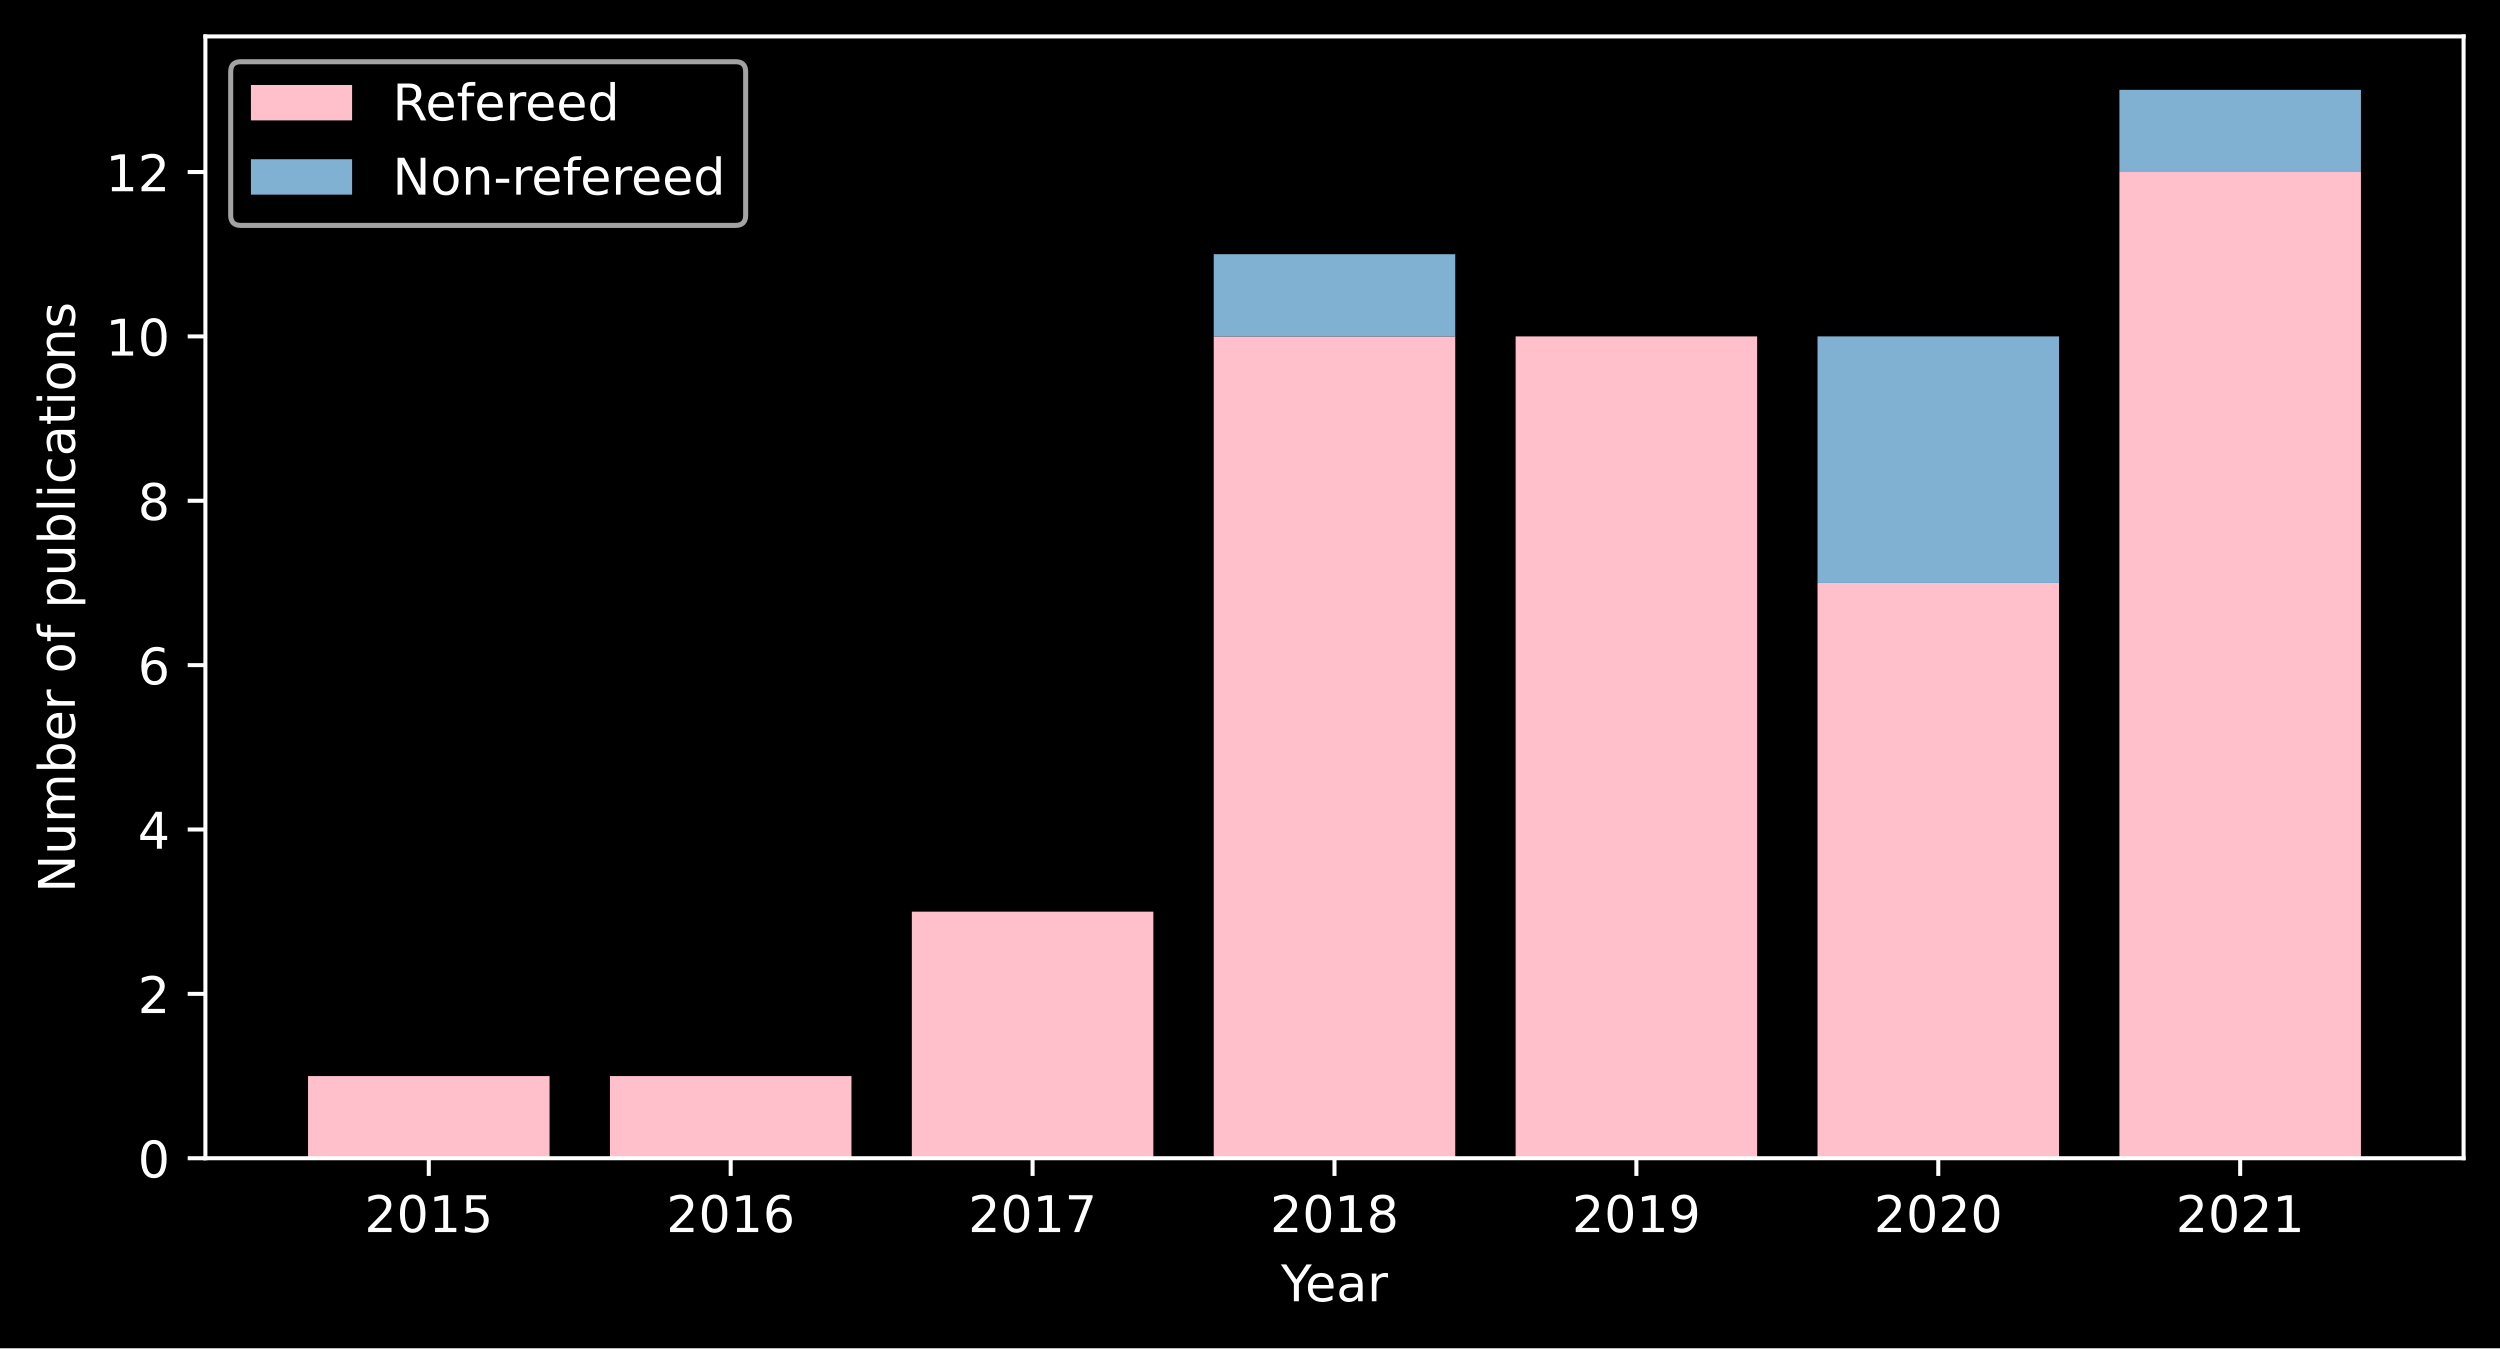
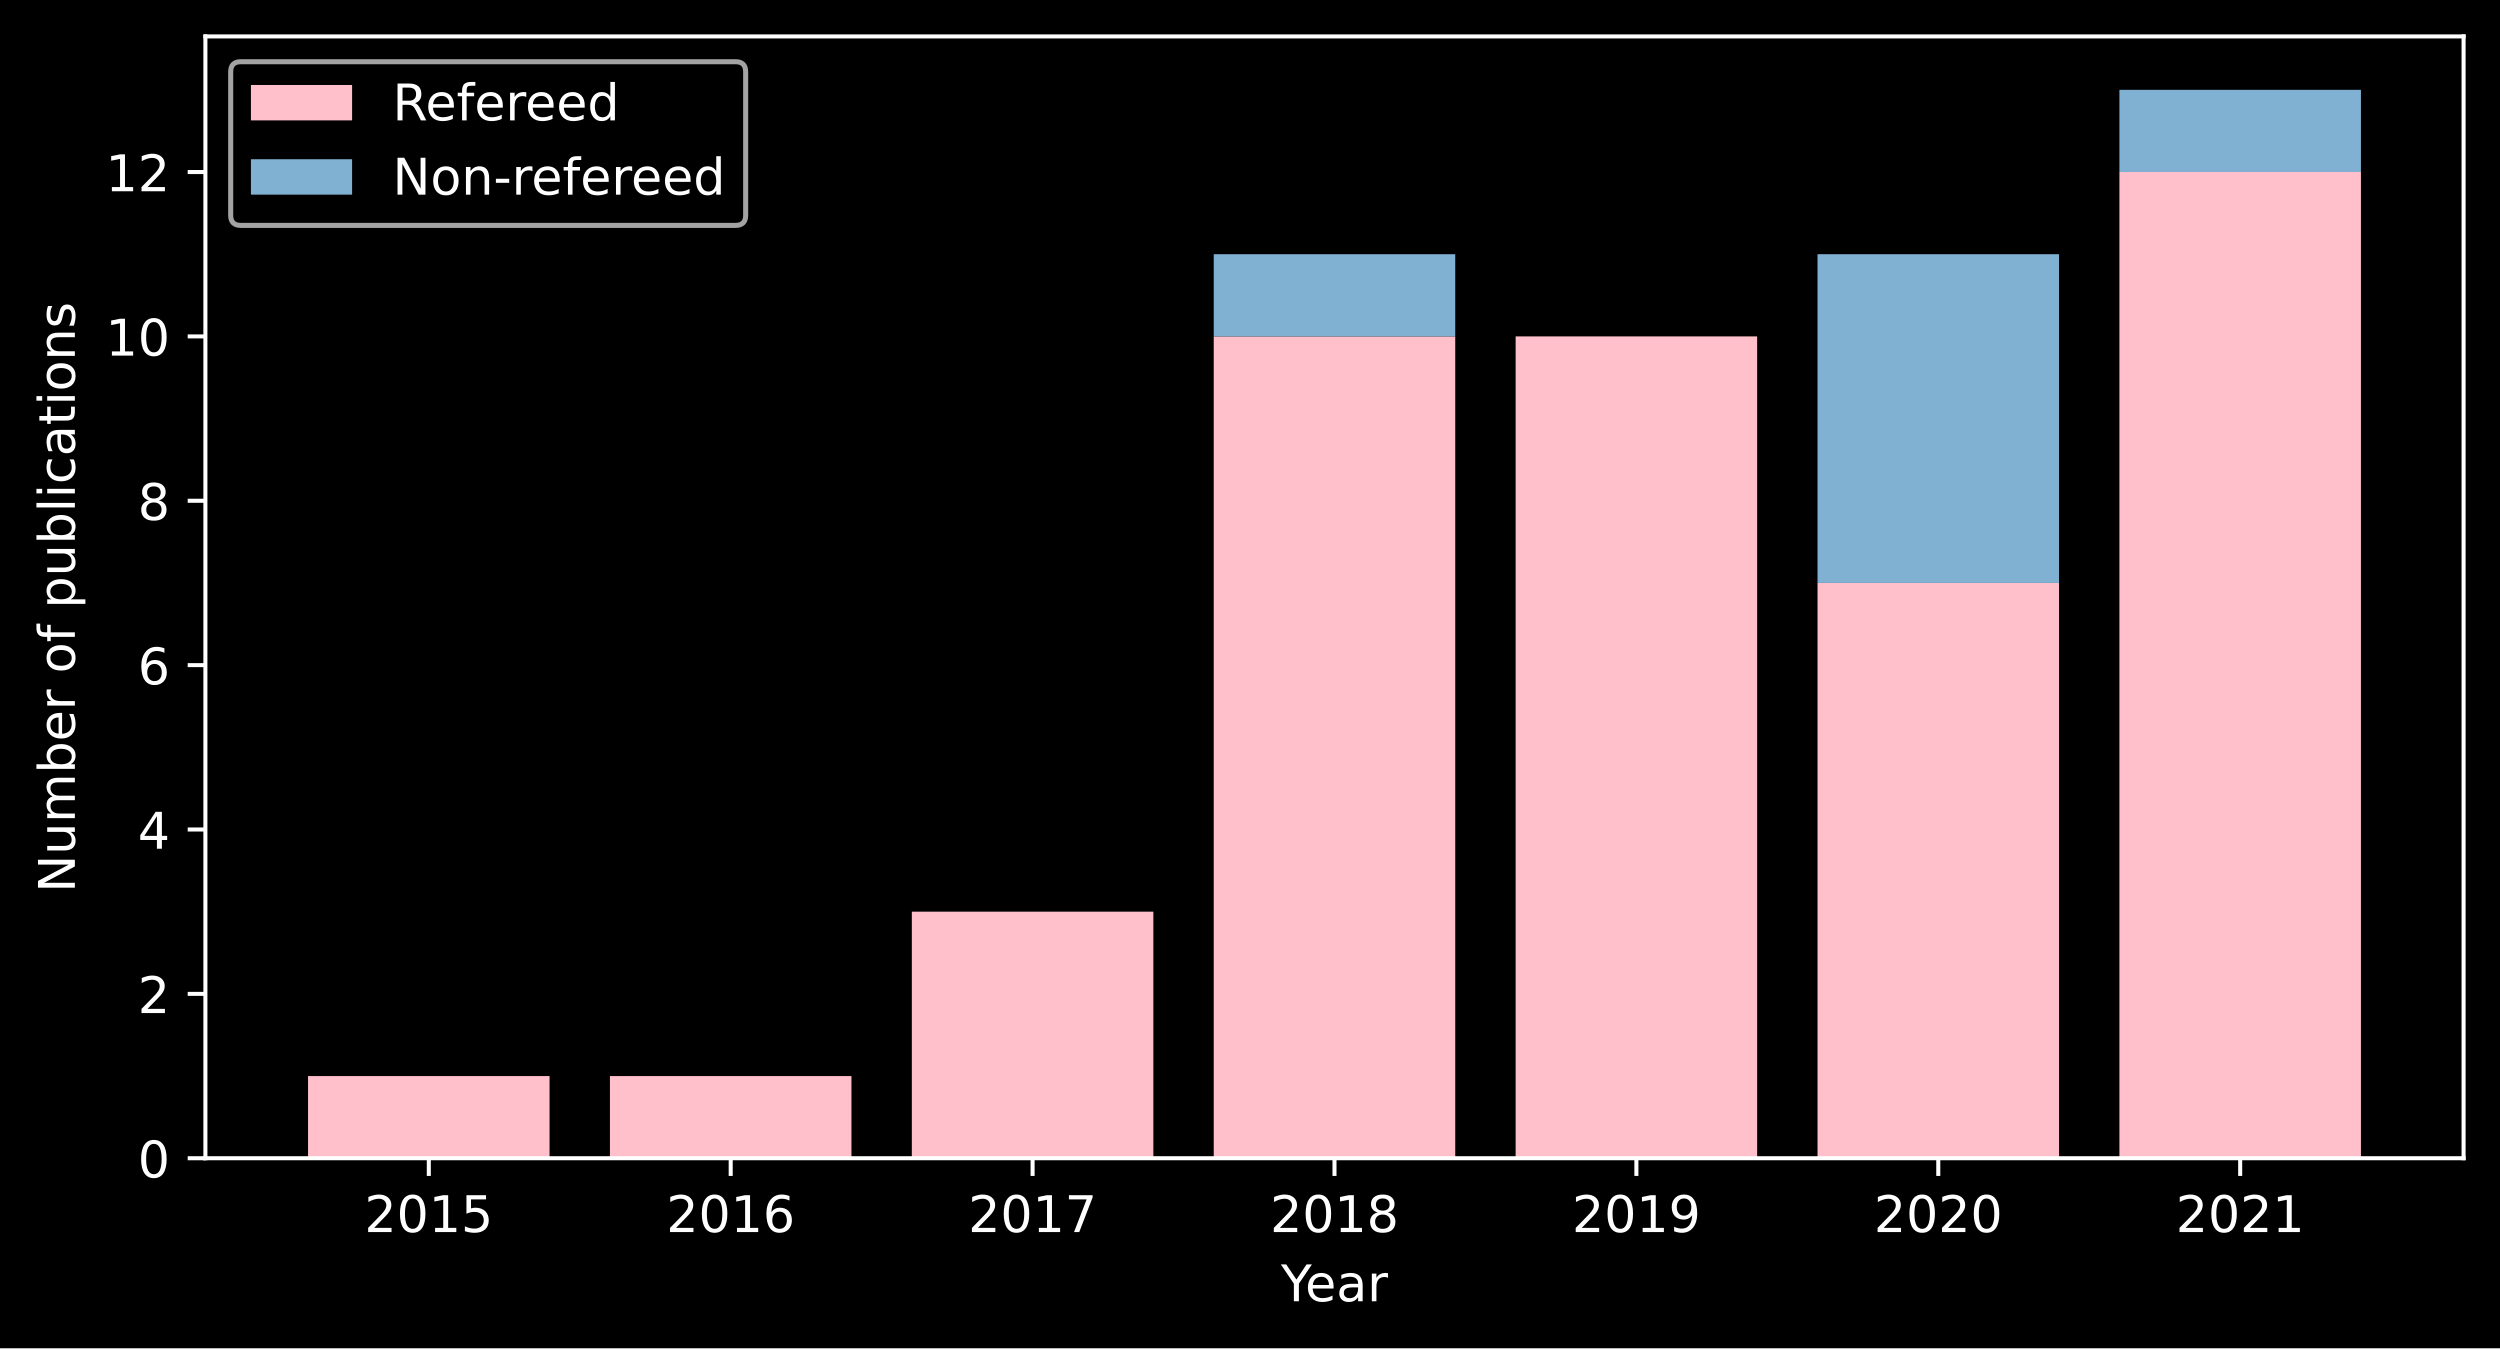
<svg xmlns="http://www.w3.org/2000/svg" xmlns:xlink="http://www.w3.org/1999/xlink" height="266.516pt" version="1.1" viewBox="0 0 494.203 266.516" width="494.203pt">
  <defs>
    <style type="text/css">*{stroke-linecap:butt;stroke-linejoin:round;}</style>
  </defs>
  <g id="figure_1">
    <g id="patch_1">
      <path d="M 0 266.516  L 494.203 266.516  L 494.203 0  L 0 0  z " />
    </g>
    <g id="axes_1">
      <g id="patch_2">
        <path d="M 40.603 228.96  L 487.003 228.96  L 487.003 7.2  L 40.603 7.2  z " />
      </g>
      <g id="patch_3">
-         <path clip-path="url(#p81d95b42a2)" d="M 418.969 228.96  L 466.712 228.96  L 466.712 34.006  L 418.969 34.006  z " style="fill:#ffc0cb;" />
+         <path clip-path="url(#p7f303af72b)" d="M 418.969 228.96  L 466.712 228.96  L 466.712 34.006  L 418.969 34.006  z " style="fill:#ffc0cb;" />
      </g>
      <g id="patch_4">
-         <path clip-path="url(#p81d95b42a2)" d="M 359.29 228.96  L 407.033 228.96  L 407.033 115.237  L 359.29 115.237  z " style="fill:#ffc0cb;" />
+         <path clip-path="url(#p7f303af72b)" d="M 359.29 228.96  L 407.033 228.96  L 407.033 115.237  L 359.29 115.237  z " style="fill:#ffc0cb;" />
      </g>
      <g id="patch_5">
-         <path clip-path="url(#p81d95b42a2)" d="M 299.611 228.96  L 347.354 228.96  L 347.354 66.498  L 299.611 66.498  z " style="fill:#ffc0cb;" />
+         <path clip-path="url(#p7f303af72b)" d="M 299.611 228.96  L 347.354 228.96  L 347.354 66.498  L 299.611 66.498  z " style="fill:#ffc0cb;" />
      </g>
      <g id="patch_6">
-         <path clip-path="url(#p81d95b42a2)" d="M 239.931 228.96  L 287.675 228.96  L 287.675 66.498  L 239.931 66.498  z " style="fill:#ffc0cb;" />
+         <path clip-path="url(#p7f303af72b)" d="M 239.931 228.96  L 287.675 228.96  L 287.675 66.498  L 239.931 66.498  z " style="fill:#ffc0cb;" />
      </g>
      <g id="patch_7">
-         <path clip-path="url(#p81d95b42a2)" d="M 180.252 228.96  L 227.996 228.96  L 227.996 180.222  L 180.252 180.222  z " style="fill:#ffc0cb;" />
+         <path clip-path="url(#p7f303af72b)" d="M 180.252 228.96  L 227.996 228.96  L 227.996 180.222  L 180.252 180.222  z " style="fill:#ffc0cb;" />
      </g>
      <g id="patch_8">
-         <path clip-path="url(#p81d95b42a2)" d="M 120.573 228.96  L 168.316 228.96  L 168.316 212.714  L 120.573 212.714  z " style="fill:#ffc0cb;" />
+         <path clip-path="url(#p7f303af72b)" d="M 120.573 228.96  L 168.316 228.96  L 168.316 212.714  L 120.573 212.714  z " style="fill:#ffc0cb;" />
      </g>
      <g id="patch_9">
-         <path clip-path="url(#p81d95b42a2)" d="M 60.894 228.96  L 108.637 228.96  L 108.637 212.714  L 60.894 212.714  z " style="fill:#ffc0cb;" />
+         <path clip-path="url(#p7f303af72b)" d="M 60.894 228.96  L 108.637 228.96  L 108.637 212.714  L 60.894 212.714  z " style="fill:#ffc0cb;" />
      </g>
      <g id="patch_10">
-         <path clip-path="url(#p81d95b42a2)" d="M 418.969 34.006  L 466.712 34.006  L 466.712 17.76  L 418.969 17.76  z " style="fill:#81b1d2;" />
+         <path clip-path="url(#p7f303af72b)" d="M 418.969 34.006  L 466.712 34.006  L 466.712 17.76  L 418.969 17.76  z " style="fill:#81b1d2;" />
      </g>
      <g id="patch_11">
-         <path clip-path="url(#p81d95b42a2)" d="M 359.29 115.237  L 407.033 115.237  L 407.033 66.498  L 359.29 66.498  z " style="fill:#81b1d2;" />
+         <path clip-path="url(#p7f303af72b)" d="M 359.29 115.237  L 407.033 115.237  L 407.033 50.252  L 359.29 50.252  z " style="fill:#81b1d2;" />
      </g>
      <g id="patch_12">
-         <path clip-path="url(#p81d95b42a2)" d="M 299.611 66.498  L 347.354 66.498  L 347.354 66.498  L 299.611 66.498  z " style="fill:#81b1d2;" />
+         <path clip-path="url(#p7f303af72b)" d="M 299.611 66.498  L 347.354 66.498  L 347.354 66.498  L 299.611 66.498  z " style="fill:#81b1d2;" />
      </g>
      <g id="patch_13">
-         <path clip-path="url(#p81d95b42a2)" d="M 239.931 66.498  L 287.675 66.498  L 287.675 50.252  L 239.931 50.252  z " style="fill:#81b1d2;" />
+         <path clip-path="url(#p7f303af72b)" d="M 239.931 66.498  L 287.675 66.498  L 287.675 50.252  L 239.931 50.252  z " style="fill:#81b1d2;" />
      </g>
      <g id="patch_14">
-         <path clip-path="url(#p81d95b42a2)" d="M 180.252 180.222  L 227.996 180.222  L 227.996 180.222  L 180.252 180.222  z " style="fill:#81b1d2;" />
+         <path clip-path="url(#p7f303af72b)" d="M 180.252 180.222  L 227.996 180.222  L 227.996 180.222  L 180.252 180.222  z " style="fill:#81b1d2;" />
      </g>
      <g id="patch_15">
-         <path clip-path="url(#p81d95b42a2)" d="M 120.573 212.714  L 168.316 212.714  L 168.316 212.714  L 120.573 212.714  z " style="fill:#81b1d2;" />
+         <path clip-path="url(#p7f303af72b)" d="M 120.573 212.714  L 168.316 212.714  L 168.316 212.714  L 120.573 212.714  z " style="fill:#81b1d2;" />
      </g>
      <g id="patch_16">
-         <path clip-path="url(#p81d95b42a2)" d="M 60.894 212.714  L 108.637 212.714  L 108.637 212.714  L 60.894 212.714  z " style="fill:#81b1d2;" />
+         <path clip-path="url(#p7f303af72b)" d="M 60.894 212.714  L 108.637 212.714  L 108.637 212.714  L 60.894 212.714  z " style="fill:#81b1d2;" />
      </g>
      <g id="matplotlib.axis_1">
        <g id="xtick_1">
          <g id="line2d_1">
            <defs>
-               <path d="M 0 0  L 0 3.5  " id="m36d0c8a0ab" style="stroke:#ffffff;stroke-width:0.8;" />
-             </defs>
-             <g>
-               <use style="fill:#ffffff;stroke:#ffffff;stroke-width:0.8;" x="442.841" xlink:href="#m36d0c8a0ab" y="228.96" />
+               <path d="M 0 0  L 0 3.5  " id="m234241ad07" style="stroke:#ffffff;stroke-width:0.8;" />
+             </defs>
+             <g>
+               <use style="fill:#ffffff;stroke:#ffffff;stroke-width:0.8;" x="442.841" xlink:href="#m234241ad07" y="228.96" />
            </g>
          </g>
          <g id="text_1">
            <g style="fill:#ffffff;" transform="translate(430.1156 243.5584)scale(0.1 -0.1)">
              <defs>
                <path d="M 1228 531  L 3431 531  L 3431 0  L 469 0  L 469 531  Q 828 903 1448 1529  Q 2069 2156 2228 2338  Q 2531 2678 2651 2914  Q 2772 3150 2772 3378  Q 2772 3750 2511 3984  Q 2250 4219 1831 4219  Q 1534 4219 1204 4116  Q 875 4013 500 3803  L 500 4441  Q 881 4594 1212 4672  Q 1544 4750 1819 4750  Q 2544 4750 2975 4387  Q 3406 4025 3406 3419  Q 3406 3131 3298 2873  Q 3191 2616 2906 2266  Q 2828 2175 2409 1742  Q 1991 1309 1228 531  z " id="DejaVuSans-32" transform="scale(0.015625)" />
                <path d="M 2034 4250  Q 1547 4250 1301 3770  Q 1056 3291 1056 2328  Q 1056 1369 1301 889  Q 1547 409 2034 409  Q 2525 409 2770 889  Q 3016 1369 3016 2328  Q 3016 3291 2770 3770  Q 2525 4250 2034 4250  z M 2034 4750  Q 2819 4750 3233 4129  Q 3647 3509 3647 2328  Q 3647 1150 3233 529  Q 2819 -91 2034 -91  Q 1250 -91 836 529  Q 422 1150 422 2328  Q 422 3509 836 4129  Q 1250 4750 2034 4750  z " id="DejaVuSans-30" transform="scale(0.015625)" />
                <path d="M 794 531  L 1825 531  L 1825 4091  L 703 3866  L 703 4441  L 1819 4666  L 2450 4666  L 2450 531  L 3481 531  L 3481 0  L 794 0  L 794 531  z " id="DejaVuSans-31" transform="scale(0.015625)" />
              </defs>
              <use xlink:href="#DejaVuSans-32" />
              <use x="63.623" xlink:href="#DejaVuSans-30" />
              <use x="127.246" xlink:href="#DejaVuSans-32" />
              <use x="190.869" xlink:href="#DejaVuSans-31" />
            </g>
          </g>
        </g>
        <g id="xtick_2">
          <g id="line2d_2">
            <g>
-               <use style="fill:#ffffff;stroke:#ffffff;stroke-width:0.8;" x="383.161" xlink:href="#m36d0c8a0ab" y="228.96" />
+               <use style="fill:#ffffff;stroke:#ffffff;stroke-width:0.8;" x="383.161" xlink:href="#m234241ad07" y="228.96" />
            </g>
          </g>
          <g id="text_2">
            <g style="fill:#ffffff;" transform="translate(370.4364 243.5584)scale(0.1 -0.1)">
              <use xlink:href="#DejaVuSans-32" />
              <use x="63.623" xlink:href="#DejaVuSans-30" />
              <use x="127.246" xlink:href="#DejaVuSans-32" />
              <use x="190.869" xlink:href="#DejaVuSans-30" />
            </g>
          </g>
        </g>
        <g id="xtick_3">
          <g id="line2d_3">
            <g>
-               <use style="fill:#ffffff;stroke:#ffffff;stroke-width:0.8;" x="323.482" xlink:href="#m36d0c8a0ab" y="228.96" />
+               <use style="fill:#ffffff;stroke:#ffffff;stroke-width:0.8;" x="323.482" xlink:href="#m234241ad07" y="228.96" />
            </g>
          </g>
          <g id="text_3">
            <g style="fill:#ffffff;" transform="translate(310.7573 243.5584)scale(0.1 -0.1)">
              <defs>
                <path d="M 703 97  L 703 672  Q 941 559 1184 500  Q 1428 441 1663 441  Q 2288 441 2617 861  Q 2947 1281 2994 2138  Q 2813 1869 2534 1725  Q 2256 1581 1919 1581  Q 1219 1581 811 2004  Q 403 2428 403 3163  Q 403 3881 828 4315  Q 1253 4750 1959 4750  Q 2769 4750 3195 4129  Q 3622 3509 3622 2328  Q 3622 1225 3098 567  Q 2575 -91 1691 -91  Q 1453 -91 1209 -44  Q 966 3 703 97  z M 1959 2075  Q 2384 2075 2632 2365  Q 2881 2656 2881 3163  Q 2881 3666 2632 3958  Q 2384 4250 1959 4250  Q 1534 4250 1286 3958  Q 1038 3666 1038 3163  Q 1038 2656 1286 2365  Q 1534 2075 1959 2075  z " id="DejaVuSans-39" transform="scale(0.015625)" />
              </defs>
              <use xlink:href="#DejaVuSans-32" />
              <use x="63.623" xlink:href="#DejaVuSans-30" />
              <use x="127.246" xlink:href="#DejaVuSans-31" />
              <use x="190.869" xlink:href="#DejaVuSans-39" />
            </g>
          </g>
        </g>
        <g id="xtick_4">
          <g id="line2d_4">
            <g>
-               <use style="fill:#ffffff;stroke:#ffffff;stroke-width:0.8;" x="263.803" xlink:href="#m36d0c8a0ab" y="228.96" />
+               <use style="fill:#ffffff;stroke:#ffffff;stroke-width:0.8;" x="263.803" xlink:href="#m234241ad07" y="228.96" />
            </g>
          </g>
          <g id="text_4">
            <g style="fill:#ffffff;" transform="translate(251.0781 243.5584)scale(0.1 -0.1)">
              <defs>
                <path d="M 2034 2216  Q 1584 2216 1326 1975  Q 1069 1734 1069 1313  Q 1069 891 1326 650  Q 1584 409 2034 409  Q 2484 409 2743 651  Q 3003 894 3003 1313  Q 3003 1734 2745 1975  Q 2488 2216 2034 2216  z M 1403 2484  Q 997 2584 770 2862  Q 544 3141 544 3541  Q 544 4100 942 4425  Q 1341 4750 2034 4750  Q 2731 4750 3128 4425  Q 3525 4100 3525 3541  Q 3525 3141 3298 2862  Q 3072 2584 2669 2484  Q 3125 2378 3379 2068  Q 3634 1759 3634 1313  Q 3634 634 3220 271  Q 2806 -91 2034 -91  Q 1263 -91 848 271  Q 434 634 434 1313  Q 434 1759 690 2068  Q 947 2378 1403 2484  z M 1172 3481  Q 1172 3119 1398 2916  Q 1625 2713 2034 2713  Q 2441 2713 2670 2916  Q 2900 3119 2900 3481  Q 2900 3844 2670 4047  Q 2441 4250 2034 4250  Q 1625 4250 1398 4047  Q 1172 3844 1172 3481  z " id="DejaVuSans-38" transform="scale(0.015625)" />
              </defs>
              <use xlink:href="#DejaVuSans-32" />
              <use x="63.623" xlink:href="#DejaVuSans-30" />
              <use x="127.246" xlink:href="#DejaVuSans-31" />
              <use x="190.869" xlink:href="#DejaVuSans-38" />
            </g>
          </g>
        </g>
        <g id="xtick_5">
          <g id="line2d_5">
            <g>
-               <use style="fill:#ffffff;stroke:#ffffff;stroke-width:0.8;" x="204.124" xlink:href="#m36d0c8a0ab" y="228.96" />
+               <use style="fill:#ffffff;stroke:#ffffff;stroke-width:0.8;" x="204.124" xlink:href="#m234241ad07" y="228.96" />
            </g>
          </g>
          <g id="text_5">
            <g style="fill:#ffffff;" transform="translate(191.399 243.5584)scale(0.1 -0.1)">
              <defs>
                <path d="M 525 4666  L 3525 4666  L 3525 4397  L 1831 0  L 1172 0  L 2766 4134  L 525 4134  L 525 4666  z " id="DejaVuSans-37" transform="scale(0.015625)" />
              </defs>
              <use xlink:href="#DejaVuSans-32" />
              <use x="63.623" xlink:href="#DejaVuSans-30" />
              <use x="127.246" xlink:href="#DejaVuSans-31" />
              <use x="190.869" xlink:href="#DejaVuSans-37" />
            </g>
          </g>
        </g>
        <g id="xtick_6">
          <g id="line2d_6">
            <g>
-               <use style="fill:#ffffff;stroke:#ffffff;stroke-width:0.8;" x="144.445" xlink:href="#m36d0c8a0ab" y="228.96" />
+               <use style="fill:#ffffff;stroke:#ffffff;stroke-width:0.8;" x="144.445" xlink:href="#m234241ad07" y="228.96" />
            </g>
          </g>
          <g id="text_6">
            <g style="fill:#ffffff;" transform="translate(131.7198 243.5584)scale(0.1 -0.1)">
              <defs>
                <path d="M 2113 2584  Q 1688 2584 1439 2293  Q 1191 2003 1191 1497  Q 1191 994 1439 701  Q 1688 409 2113 409  Q 2538 409 2786 701  Q 3034 994 3034 1497  Q 3034 2003 2786 2293  Q 2538 2584 2113 2584  z M 3366 4563  L 3366 3988  Q 3128 4100 2886 4159  Q 2644 4219 2406 4219  Q 1781 4219 1451 3797  Q 1122 3375 1075 2522  Q 1259 2794 1537 2939  Q 1816 3084 2150 3084  Q 2853 3084 3261 2657  Q 3669 2231 3669 1497  Q 3669 778 3244 343  Q 2819 -91 2113 -91  Q 1303 -91 875 529  Q 447 1150 447 2328  Q 447 3434 972 4092  Q 1497 4750 2381 4750  Q 2619 4750 2861 4703  Q 3103 4656 3366 4563  z " id="DejaVuSans-36" transform="scale(0.015625)" />
              </defs>
              <use xlink:href="#DejaVuSans-32" />
              <use x="63.623" xlink:href="#DejaVuSans-30" />
              <use x="127.246" xlink:href="#DejaVuSans-31" />
              <use x="190.869" xlink:href="#DejaVuSans-36" />
            </g>
          </g>
        </g>
        <g id="xtick_7">
          <g id="line2d_7">
            <g>
-               <use style="fill:#ffffff;stroke:#ffffff;stroke-width:0.8;" x="84.766" xlink:href="#m36d0c8a0ab" y="228.96" />
+               <use style="fill:#ffffff;stroke:#ffffff;stroke-width:0.8;" x="84.766" xlink:href="#m234241ad07" y="228.96" />
            </g>
          </g>
          <g id="text_7">
            <g style="fill:#ffffff;" transform="translate(72.04069 243.5584)scale(0.1 -0.1)">
              <defs>
                <path d="M 691 4666  L 3169 4666  L 3169 4134  L 1269 4134  L 1269 2991  Q 1406 3038 1543 3061  Q 1681 3084 1819 3084  Q 2600 3084 3056 2656  Q 3513 2228 3513 1497  Q 3513 744 3044 326  Q 2575 -91 1722 -91  Q 1428 -91 1123 -41  Q 819 9 494 109  L 494 744  Q 775 591 1075 516  Q 1375 441 1709 441  Q 2250 441 2565 725  Q 2881 1009 2881 1497  Q 2881 1984 2565 2268  Q 2250 2553 1709 2553  Q 1456 2553 1204 2497  Q 953 2441 691 2322  L 691 4666  z " id="DejaVuSans-35" transform="scale(0.015625)" />
              </defs>
              <use xlink:href="#DejaVuSans-32" />
              <use x="63.623" xlink:href="#DejaVuSans-30" />
              <use x="127.246" xlink:href="#DejaVuSans-31" />
              <use x="190.869" xlink:href="#DejaVuSans-35" />
            </g>
          </g>
        </g>
        <g id="text_8">
          <g style="fill:#ffffff;" transform="translate(253.2156 257.2366)scale(0.1 -0.1)">
            <defs>
              <path d="M -13 4666  L 666 4666  L 1959 2747  L 3244 4666  L 3922 4666  L 2272 2222  L 2272 0  L 1638 0  L 1638 2222  L -13 4666  z " id="DejaVuSans-59" transform="scale(0.015625)" />
              <path d="M 3597 1894  L 3597 1613  L 953 1613  Q 991 1019 1311 708  Q 1631 397 2203 397  Q 2534 397 2845 478  Q 3156 559 3463 722  L 3463 178  Q 3153 47 2828 -22  Q 2503 -91 2169 -91  Q 1331 -91 842 396  Q 353 884 353 1716  Q 353 2575 817 3079  Q 1281 3584 2069 3584  Q 2775 3584 3186 3129  Q 3597 2675 3597 1894  z M 3022 2063  Q 3016 2534 2758 2815  Q 2500 3097 2075 3097  Q 1594 3097 1305 2825  Q 1016 2553 972 2059  L 3022 2063  z " id="DejaVuSans-65" transform="scale(0.015625)" />
              <path d="M 2194 1759  Q 1497 1759 1228 1600  Q 959 1441 959 1056  Q 959 750 1161 570  Q 1363 391 1709 391  Q 2188 391 2477 730  Q 2766 1069 2766 1631  L 2766 1759  L 2194 1759  z M 3341 1997  L 3341 0  L 2766 0  L 2766 531  Q 2569 213 2275 61  Q 1981 -91 1556 -91  Q 1019 -91 701 211  Q 384 513 384 1019  Q 384 1609 779 1909  Q 1175 2209 1959 2209  L 2766 2209  L 2766 2266  Q 2766 2663 2505 2880  Q 2244 3097 1772 3097  Q 1472 3097 1187 3025  Q 903 2953 641 2809  L 641 3341  Q 956 3463 1253 3523  Q 1550 3584 1831 3584  Q 2591 3584 2966 3190  Q 3341 2797 3341 1997  z " id="DejaVuSans-61" transform="scale(0.015625)" />
              <path d="M 2631 2963  Q 2534 3019 2420 3045  Q 2306 3072 2169 3072  Q 1681 3072 1420 2755  Q 1159 2438 1159 1844  L 1159 0  L 581 0  L 581 3500  L 1159 3500  L 1159 2956  Q 1341 3275 1631 3429  Q 1922 3584 2338 3584  Q 2397 3584 2469 3576  Q 2541 3569 2628 3553  L 2631 2963  z " id="DejaVuSans-72" transform="scale(0.015625)" />
            </defs>
            <use xlink:href="#DejaVuSans-59" />
            <use x="47.834" xlink:href="#DejaVuSans-65" />
            <use x="109.357" xlink:href="#DejaVuSans-61" />
            <use x="170.637" xlink:href="#DejaVuSans-72" />
          </g>
        </g>
      </g>
      <g id="matplotlib.axis_2">
        <g id="ytick_1">
          <g id="line2d_8">
            <defs>
-               <path d="M 0 0  L -3.5 0  " id="m5be7086807" style="stroke:#ffffff;stroke-width:0.8;" />
-             </defs>
-             <g>
-               <use style="fill:#ffffff;stroke:#ffffff;stroke-width:0.8;" x="40.603" xlink:href="#m5be7086807" y="228.96" />
+               <path d="M 0 0  L -3.5 0  " id="ma1d6169c35" style="stroke:#ffffff;stroke-width:0.8;" />
+             </defs>
+             <g>
+               <use style="fill:#ffffff;stroke:#ffffff;stroke-width:0.8;" x="40.603" xlink:href="#ma1d6169c35" y="228.96" />
            </g>
          </g>
          <g id="text_9">
            <g style="fill:#ffffff;" transform="translate(27.24063 232.7592)scale(0.1 -0.1)">
              <use xlink:href="#DejaVuSans-30" />
            </g>
          </g>
        </g>
        <g id="ytick_2">
          <g id="line2d_9">
            <g>
-               <use style="fill:#ffffff;stroke:#ffffff;stroke-width:0.8;" x="40.603" xlink:href="#m5be7086807" y="196.468" />
+               <use style="fill:#ffffff;stroke:#ffffff;stroke-width:0.8;" x="40.603" xlink:href="#ma1d6169c35" y="196.468" />
            </g>
          </g>
          <g id="text_10">
            <g style="fill:#ffffff;" transform="translate(27.24063 200.2669)scale(0.1 -0.1)">
              <use xlink:href="#DejaVuSans-32" />
            </g>
          </g>
        </g>
        <g id="ytick_3">
          <g id="line2d_10">
            <g>
-               <use style="fill:#ffffff;stroke:#ffffff;stroke-width:0.8;" x="40.603" xlink:href="#m5be7086807" y="163.975" />
+               <use style="fill:#ffffff;stroke:#ffffff;stroke-width:0.8;" x="40.603" xlink:href="#ma1d6169c35" y="163.975" />
            </g>
          </g>
          <g id="text_11">
            <g style="fill:#ffffff;" transform="translate(27.24063 167.7746)scale(0.1 -0.1)">
              <defs>
                <path d="M 2419 4116  L 825 1625  L 2419 1625  L 2419 4116  z M 2253 4666  L 3047 4666  L 3047 1625  L 3713 1625  L 3713 1100  L 3047 1100  L 3047 0  L 2419 0  L 2419 1100  L 313 1100  L 313 1709  L 2253 4666  z " id="DejaVuSans-34" transform="scale(0.015625)" />
              </defs>
              <use xlink:href="#DejaVuSans-34" />
            </g>
          </g>
        </g>
        <g id="ytick_4">
          <g id="line2d_11">
            <g>
-               <use style="fill:#ffffff;stroke:#ffffff;stroke-width:0.8;" x="40.603" xlink:href="#m5be7086807" y="131.483" />
+               <use style="fill:#ffffff;stroke:#ffffff;stroke-width:0.8;" x="40.603" xlink:href="#ma1d6169c35" y="131.483" />
            </g>
          </g>
          <g id="text_12">
            <g style="fill:#ffffff;" transform="translate(27.24063 135.2823)scale(0.1 -0.1)">
              <use xlink:href="#DejaVuSans-36" />
            </g>
          </g>
        </g>
        <g id="ytick_5">
          <g id="line2d_12">
            <g>
-               <use style="fill:#ffffff;stroke:#ffffff;stroke-width:0.8;" x="40.603" xlink:href="#m5be7086807" y="98.991" />
+               <use style="fill:#ffffff;stroke:#ffffff;stroke-width:0.8;" x="40.603" xlink:href="#ma1d6169c35" y="98.991" />
            </g>
          </g>
          <g id="text_13">
            <g style="fill:#ffffff;" transform="translate(27.24063 102.79)scale(0.1 -0.1)">
              <use xlink:href="#DejaVuSans-38" />
            </g>
          </g>
        </g>
        <g id="ytick_6">
          <g id="line2d_13">
            <g>
-               <use style="fill:#ffffff;stroke:#ffffff;stroke-width:0.8;" x="40.603" xlink:href="#m5be7086807" y="66.498" />
+               <use style="fill:#ffffff;stroke:#ffffff;stroke-width:0.8;" x="40.603" xlink:href="#ma1d6169c35" y="66.498" />
            </g>
          </g>
          <g id="text_14">
            <g style="fill:#ffffff;" transform="translate(20.87813 70.29768)scale(0.1 -0.1)">
              <use xlink:href="#DejaVuSans-31" />
              <use x="63.623" xlink:href="#DejaVuSans-30" />
            </g>
          </g>
        </g>
        <g id="ytick_7">
          <g id="line2d_14">
            <g>
-               <use style="fill:#ffffff;stroke:#ffffff;stroke-width:0.8;" x="40.603" xlink:href="#m5be7086807" y="34.006" />
+               <use style="fill:#ffffff;stroke:#ffffff;stroke-width:0.8;" x="40.603" xlink:href="#ma1d6169c35" y="34.006" />
            </g>
          </g>
          <g id="text_15">
            <g style="fill:#ffffff;" transform="translate(20.87813 37.80537)scale(0.1 -0.1)">
              <use xlink:href="#DejaVuSans-31" />
              <use x="63.623" xlink:href="#DejaVuSans-32" />
            </g>
          </g>
        </g>
        <g id="text_16">
          <g style="fill:#ffffff;" transform="translate(14.79844 176.4542)rotate(-90)scale(0.1 -0.1)">
            <defs>
              <path d="M 628 4666  L 1478 4666  L 3547 763  L 3547 4666  L 4159 4666  L 4159 0  L 3309 0  L 1241 3903  L 1241 0  L 628 0  L 628 4666  z " id="DejaVuSans-4e" transform="scale(0.015625)" />
              <path d="M 544 1381  L 544 3500  L 1119 3500  L 1119 1403  Q 1119 906 1312 657  Q 1506 409 1894 409  Q 2359 409 2629 706  Q 2900 1003 2900 1516  L 2900 3500  L 3475 3500  L 3475 0  L 2900 0  L 2900 538  Q 2691 219 2414 64  Q 2138 -91 1772 -91  Q 1169 -91 856 284  Q 544 659 544 1381  z M 1991 3584  L 1991 3584  z " id="DejaVuSans-75" transform="scale(0.015625)" />
              <path d="M 3328 2828  Q 3544 3216 3844 3400  Q 4144 3584 4550 3584  Q 5097 3584 5394 3201  Q 5691 2819 5691 2113  L 5691 0  L 5113 0  L 5113 2094  Q 5113 2597 4934 2840  Q 4756 3084 4391 3084  Q 3944 3084 3684 2787  Q 3425 2491 3425 1978  L 3425 0  L 2847 0  L 2847 2094  Q 2847 2600 2669 2842  Q 2491 3084 2119 3084  Q 1678 3084 1418 2786  Q 1159 2488 1159 1978  L 1159 0  L 581 0  L 581 3500  L 1159 3500  L 1159 2956  Q 1356 3278 1631 3431  Q 1906 3584 2284 3584  Q 2666 3584 2933 3390  Q 3200 3197 3328 2828  z " id="DejaVuSans-6d" transform="scale(0.015625)" />
              <path d="M 3116 1747  Q 3116 2381 2855 2742  Q 2594 3103 2138 3103  Q 1681 3103 1420 2742  Q 1159 2381 1159 1747  Q 1159 1113 1420 752  Q 1681 391 2138 391  Q 2594 391 2855 752  Q 3116 1113 3116 1747  z M 1159 2969  Q 1341 3281 1617 3432  Q 1894 3584 2278 3584  Q 2916 3584 3314 3078  Q 3713 2572 3713 1747  Q 3713 922 3314 415  Q 2916 -91 2278 -91  Q 1894 -91 1617 61  Q 1341 213 1159 525  L 1159 0  L 581 0  L 581 4863  L 1159 4863  L 1159 2969  z " id="DejaVuSans-62" transform="scale(0.015625)" />
              <path id="DejaVuSans-20" transform="scale(0.015625)" />
              <path d="M 1959 3097  Q 1497 3097 1228 2736  Q 959 2375 959 1747  Q 959 1119 1226 758  Q 1494 397 1959 397  Q 2419 397 2687 759  Q 2956 1122 2956 1747  Q 2956 2369 2687 2733  Q 2419 3097 1959 3097  z M 1959 3584  Q 2709 3584 3137 3096  Q 3566 2609 3566 1747  Q 3566 888 3137 398  Q 2709 -91 1959 -91  Q 1206 -91 779 398  Q 353 888 353 1747  Q 353 2609 779 3096  Q 1206 3584 1959 3584  z " id="DejaVuSans-6f" transform="scale(0.015625)" />
              <path d="M 2375 4863  L 2375 4384  L 1825 4384  Q 1516 4384 1395 4259  Q 1275 4134 1275 3809  L 1275 3500  L 2222 3500  L 2222 3053  L 1275 3053  L 1275 0  L 697 0  L 697 3053  L 147 3053  L 147 3500  L 697 3500  L 697 3744  Q 697 4328 969 4595  Q 1241 4863 1831 4863  L 2375 4863  z " id="DejaVuSans-66" transform="scale(0.015625)" />
              <path d="M 1159 525  L 1159 -1331  L 581 -1331  L 581 3500  L 1159 3500  L 1159 2969  Q 1341 3281 1617 3432  Q 1894 3584 2278 3584  Q 2916 3584 3314 3078  Q 3713 2572 3713 1747  Q 3713 922 3314 415  Q 2916 -91 2278 -91  Q 1894 -91 1617 61  Q 1341 213 1159 525  z M 3116 1747  Q 3116 2381 2855 2742  Q 2594 3103 2138 3103  Q 1681 3103 1420 2742  Q 1159 2381 1159 1747  Q 1159 1113 1420 752  Q 1681 391 2138 391  Q 2594 391 2855 752  Q 3116 1113 3116 1747  z " id="DejaVuSans-70" transform="scale(0.015625)" />
              <path d="M 603 4863  L 1178 4863  L 1178 0  L 603 0  L 603 4863  z " id="DejaVuSans-6c" transform="scale(0.015625)" />
              <path d="M 603 3500  L 1178 3500  L 1178 0  L 603 0  L 603 3500  z M 603 4863  L 1178 4863  L 1178 4134  L 603 4134  L 603 4863  z " id="DejaVuSans-69" transform="scale(0.015625)" />
              <path d="M 3122 3366  L 3122 2828  Q 2878 2963 2633 3030  Q 2388 3097 2138 3097  Q 1578 3097 1268 2742  Q 959 2388 959 1747  Q 959 1106 1268 751  Q 1578 397 2138 397  Q 2388 397 2633 464  Q 2878 531 3122 666  L 3122 134  Q 2881 22 2623 -34  Q 2366 -91 2075 -91  Q 1284 -91 818 406  Q 353 903 353 1747  Q 353 2603 823 3093  Q 1294 3584 2113 3584  Q 2378 3584 2631 3529  Q 2884 3475 3122 3366  z " id="DejaVuSans-63" transform="scale(0.015625)" />
              <path d="M 1172 4494  L 1172 3500  L 2356 3500  L 2356 3053  L 1172 3053  L 1172 1153  Q 1172 725 1289 603  Q 1406 481 1766 481  L 2356 481  L 2356 0  L 1766 0  Q 1100 0 847 248  Q 594 497 594 1153  L 594 3053  L 172 3053  L 172 3500  L 594 3500  L 594 4494  L 1172 4494  z " id="DejaVuSans-74" transform="scale(0.015625)" />
              <path d="M 3513 2113  L 3513 0  L 2938 0  L 2938 2094  Q 2938 2591 2744 2837  Q 2550 3084 2163 3084  Q 1697 3084 1428 2787  Q 1159 2491 1159 1978  L 1159 0  L 581 0  L 581 3500  L 1159 3500  L 1159 2956  Q 1366 3272 1645 3428  Q 1925 3584 2291 3584  Q 2894 3584 3203 3211  Q 3513 2838 3513 2113  z " id="DejaVuSans-6e" transform="scale(0.015625)" />
              <path d="M 2834 3397  L 2834 2853  Q 2591 2978 2328 3040  Q 2066 3103 1784 3103  Q 1356 3103 1142 2972  Q 928 2841 928 2578  Q 928 2378 1081 2264  Q 1234 2150 1697 2047  L 1894 2003  Q 2506 1872 2764 1633  Q 3022 1394 3022 966  Q 3022 478 2636 193  Q 2250 -91 1575 -91  Q 1294 -91 989 -36  Q 684 19 347 128  L 347 722  Q 666 556 975 473  Q 1284 391 1588 391  Q 1994 391 2212 530  Q 2431 669 2431 922  Q 2431 1156 2273 1281  Q 2116 1406 1581 1522  L 1381 1569  Q 847 1681 609 1914  Q 372 2147 372 2553  Q 372 3047 722 3315  Q 1072 3584 1716 3584  Q 2034 3584 2315 3537  Q 2597 3491 2834 3397  z " id="DejaVuSans-73" transform="scale(0.015625)" />
            </defs>
            <use xlink:href="#DejaVuSans-4e" />
            <use x="74.805" xlink:href="#DejaVuSans-75" />
            <use x="138.184" xlink:href="#DejaVuSans-6d" />
            <use x="235.596" xlink:href="#DejaVuSans-62" />
            <use x="299.072" xlink:href="#DejaVuSans-65" />
            <use x="360.596" xlink:href="#DejaVuSans-72" />
            <use x="401.709" xlink:href="#DejaVuSans-20" />
            <use x="433.496" xlink:href="#DejaVuSans-6f" />
            <use x="494.678" xlink:href="#DejaVuSans-66" />
            <use x="529.883" xlink:href="#DejaVuSans-20" />
            <use x="561.67" xlink:href="#DejaVuSans-70" />
            <use x="625.146" xlink:href="#DejaVuSans-75" />
            <use x="688.525" xlink:href="#DejaVuSans-62" />
            <use x="752.002" xlink:href="#DejaVuSans-6c" />
            <use x="779.785" xlink:href="#DejaVuSans-69" />
            <use x="807.568" xlink:href="#DejaVuSans-63" />
            <use x="862.549" xlink:href="#DejaVuSans-61" />
            <use x="923.828" xlink:href="#DejaVuSans-74" />
            <use x="963.037" xlink:href="#DejaVuSans-69" />
            <use x="990.82" xlink:href="#DejaVuSans-6f" />
            <use x="1052.002" xlink:href="#DejaVuSans-6e" />
            <use x="1115.381" xlink:href="#DejaVuSans-73" />
          </g>
        </g>
      </g>
      <g id="patch_17">
        <path d="M 40.603 228.96  L 40.603 7.2  " style="fill:none;stroke:#ffffff;stroke-linecap:square;stroke-linejoin:miter;stroke-width:0.8;" />
      </g>
      <g id="patch_18">
        <path d="M 487.003 228.96  L 487.003 7.2  " style="fill:none;stroke:#ffffff;stroke-linecap:square;stroke-linejoin:miter;stroke-width:0.8;" />
      </g>
      <g id="patch_19">
        <path d="M 40.603 228.96  L 487.003 228.96  " style="fill:none;stroke:#ffffff;stroke-linecap:square;stroke-linejoin:miter;stroke-width:0.8;" />
      </g>
      <g id="patch_20">
        <path d="M 40.603 7.2  L 487.003 7.2  " style="fill:none;stroke:#ffffff;stroke-linecap:square;stroke-linejoin:miter;stroke-width:0.8;" />
      </g>
      <g id="legend_1">
        <g id="patch_21">
          <path d="M 47.603 44.556  L 145.402 44.556  Q 147.402 44.556 147.402 42.556  L 147.402 14.2  Q 147.402 12.2 145.402 12.2  L 47.603 12.2  Q 45.603 12.2 45.603 14.2  L 45.603 42.556  Q 45.603 44.556 47.603 44.556  z " style="opacity:0.8;stroke:#cccccc;stroke-linejoin:miter;" />
        </g>
        <g id="patch_22">
          <path d="M 49.603 23.798  L 69.603 23.798  L 69.603 16.798  L 49.603 16.798  z " style="fill:#ffc0cb;" />
        </g>
        <g id="text_17">
          <g style="fill:#ffffff;" transform="translate(77.60313 23.79844)scale(0.1 -0.1)">
            <defs>
              <path d="M 2841 2188  Q 3044 2119 3236 1894  Q 3428 1669 3622 1275  L 4263 0  L 3584 0  L 2988 1197  Q 2756 1666 2539 1819  Q 2322 1972 1947 1972  L 1259 1972  L 1259 0  L 628 0  L 628 4666  L 2053 4666  Q 2853 4666 3247 4331  Q 3641 3997 3641 3322  Q 3641 2881 3436 2590  Q 3231 2300 2841 2188  z M 1259 4147  L 1259 2491  L 2053 2491  Q 2509 2491 2742 2702  Q 2975 2913 2975 3322  Q 2975 3731 2742 3939  Q 2509 4147 2053 4147  L 1259 4147  z " id="DejaVuSans-52" transform="scale(0.015625)" />
              <path d="M 2906 2969  L 2906 4863  L 3481 4863  L 3481 0  L 2906 0  L 2906 525  Q 2725 213 2448 61  Q 2172 -91 1784 -91  Q 1150 -91 751 415  Q 353 922 353 1747  Q 353 2572 751 3078  Q 1150 3584 1784 3584  Q 2172 3584 2448 3432  Q 2725 3281 2906 2969  z M 947 1747  Q 947 1113 1208 752  Q 1469 391 1925 391  Q 2381 391 2643 752  Q 2906 1113 2906 1747  Q 2906 2381 2643 2742  Q 2381 3103 1925 3103  Q 1469 3103 1208 2742  Q 947 2381 947 1747  z " id="DejaVuSans-64" transform="scale(0.015625)" />
            </defs>
            <use xlink:href="#DejaVuSans-52" />
            <use x="64.982" xlink:href="#DejaVuSans-65" />
            <use x="126.506" xlink:href="#DejaVuSans-66" />
            <use x="161.711" xlink:href="#DejaVuSans-65" />
            <use x="223.234" xlink:href="#DejaVuSans-72" />
            <use x="262.098" xlink:href="#DejaVuSans-65" />
            <use x="323.621" xlink:href="#DejaVuSans-65" />
            <use x="385.145" xlink:href="#DejaVuSans-64" />
          </g>
        </g>
        <g id="patch_23">
          <path d="M 49.603 38.477  L 69.603 38.477  L 69.603 31.477  L 49.603 31.477  z " style="fill:#81b1d2;" />
        </g>
        <g id="text_18">
          <g style="fill:#ffffff;" transform="translate(77.60313 38.47656)scale(0.1 -0.1)">
            <defs>
              <path d="M 313 2009  L 1997 2009  L 1997 1497  L 313 1497  L 313 2009  z " id="DejaVuSans-2d" transform="scale(0.015625)" />
            </defs>
            <use xlink:href="#DejaVuSans-4e" />
            <use x="74.805" xlink:href="#DejaVuSans-6f" />
            <use x="135.986" xlink:href="#DejaVuSans-6e" />
            <use x="199.365" xlink:href="#DejaVuSans-2d" />
            <use x="235.449" xlink:href="#DejaVuSans-72" />
            <use x="274.312" xlink:href="#DejaVuSans-65" />
            <use x="335.836" xlink:href="#DejaVuSans-66" />
            <use x="371.041" xlink:href="#DejaVuSans-65" />
            <use x="432.564" xlink:href="#DejaVuSans-72" />
            <use x="471.428" xlink:href="#DejaVuSans-65" />
            <use x="532.951" xlink:href="#DejaVuSans-65" />
            <use x="594.475" xlink:href="#DejaVuSans-64" />
          </g>
        </g>
      </g>
    </g>
  </g>
  <defs>
-     <clipPath id="p81d95b42a2">
+     <clipPath id="p7f303af72b">
      <rect height="221.76" width="446.4" x="40.603" y="7.2" />
    </clipPath>
  </defs>
</svg>
